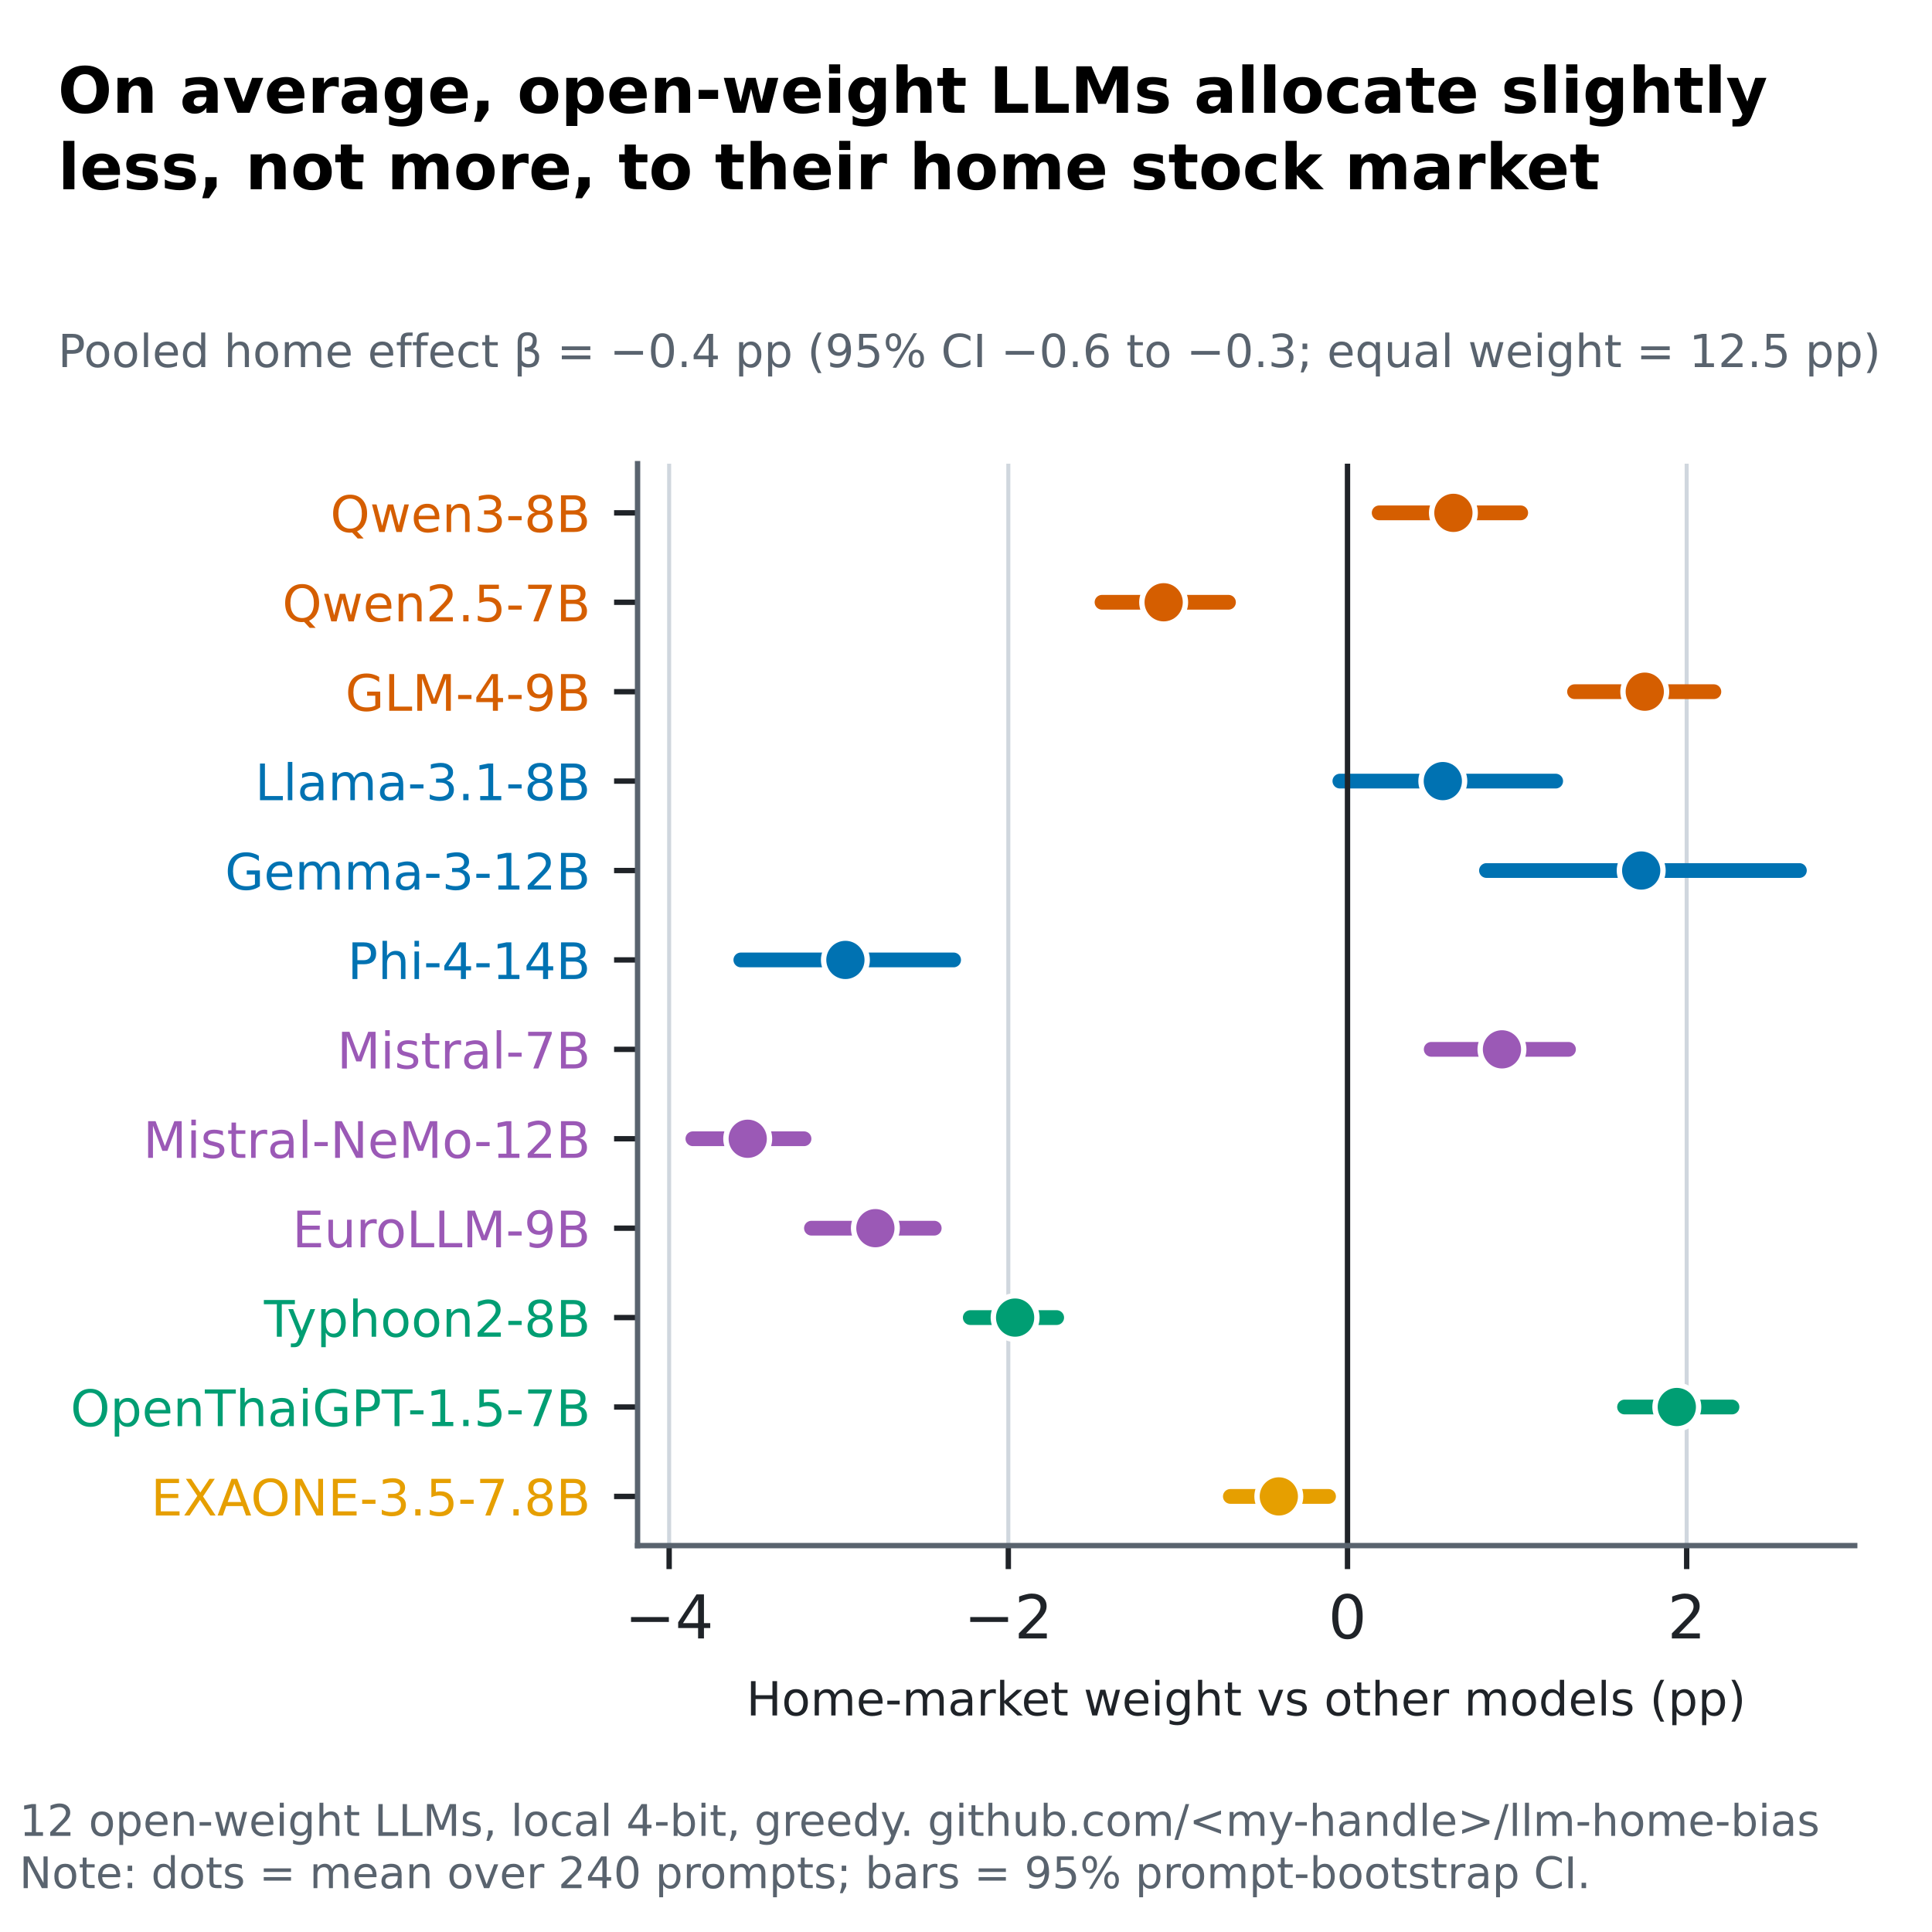
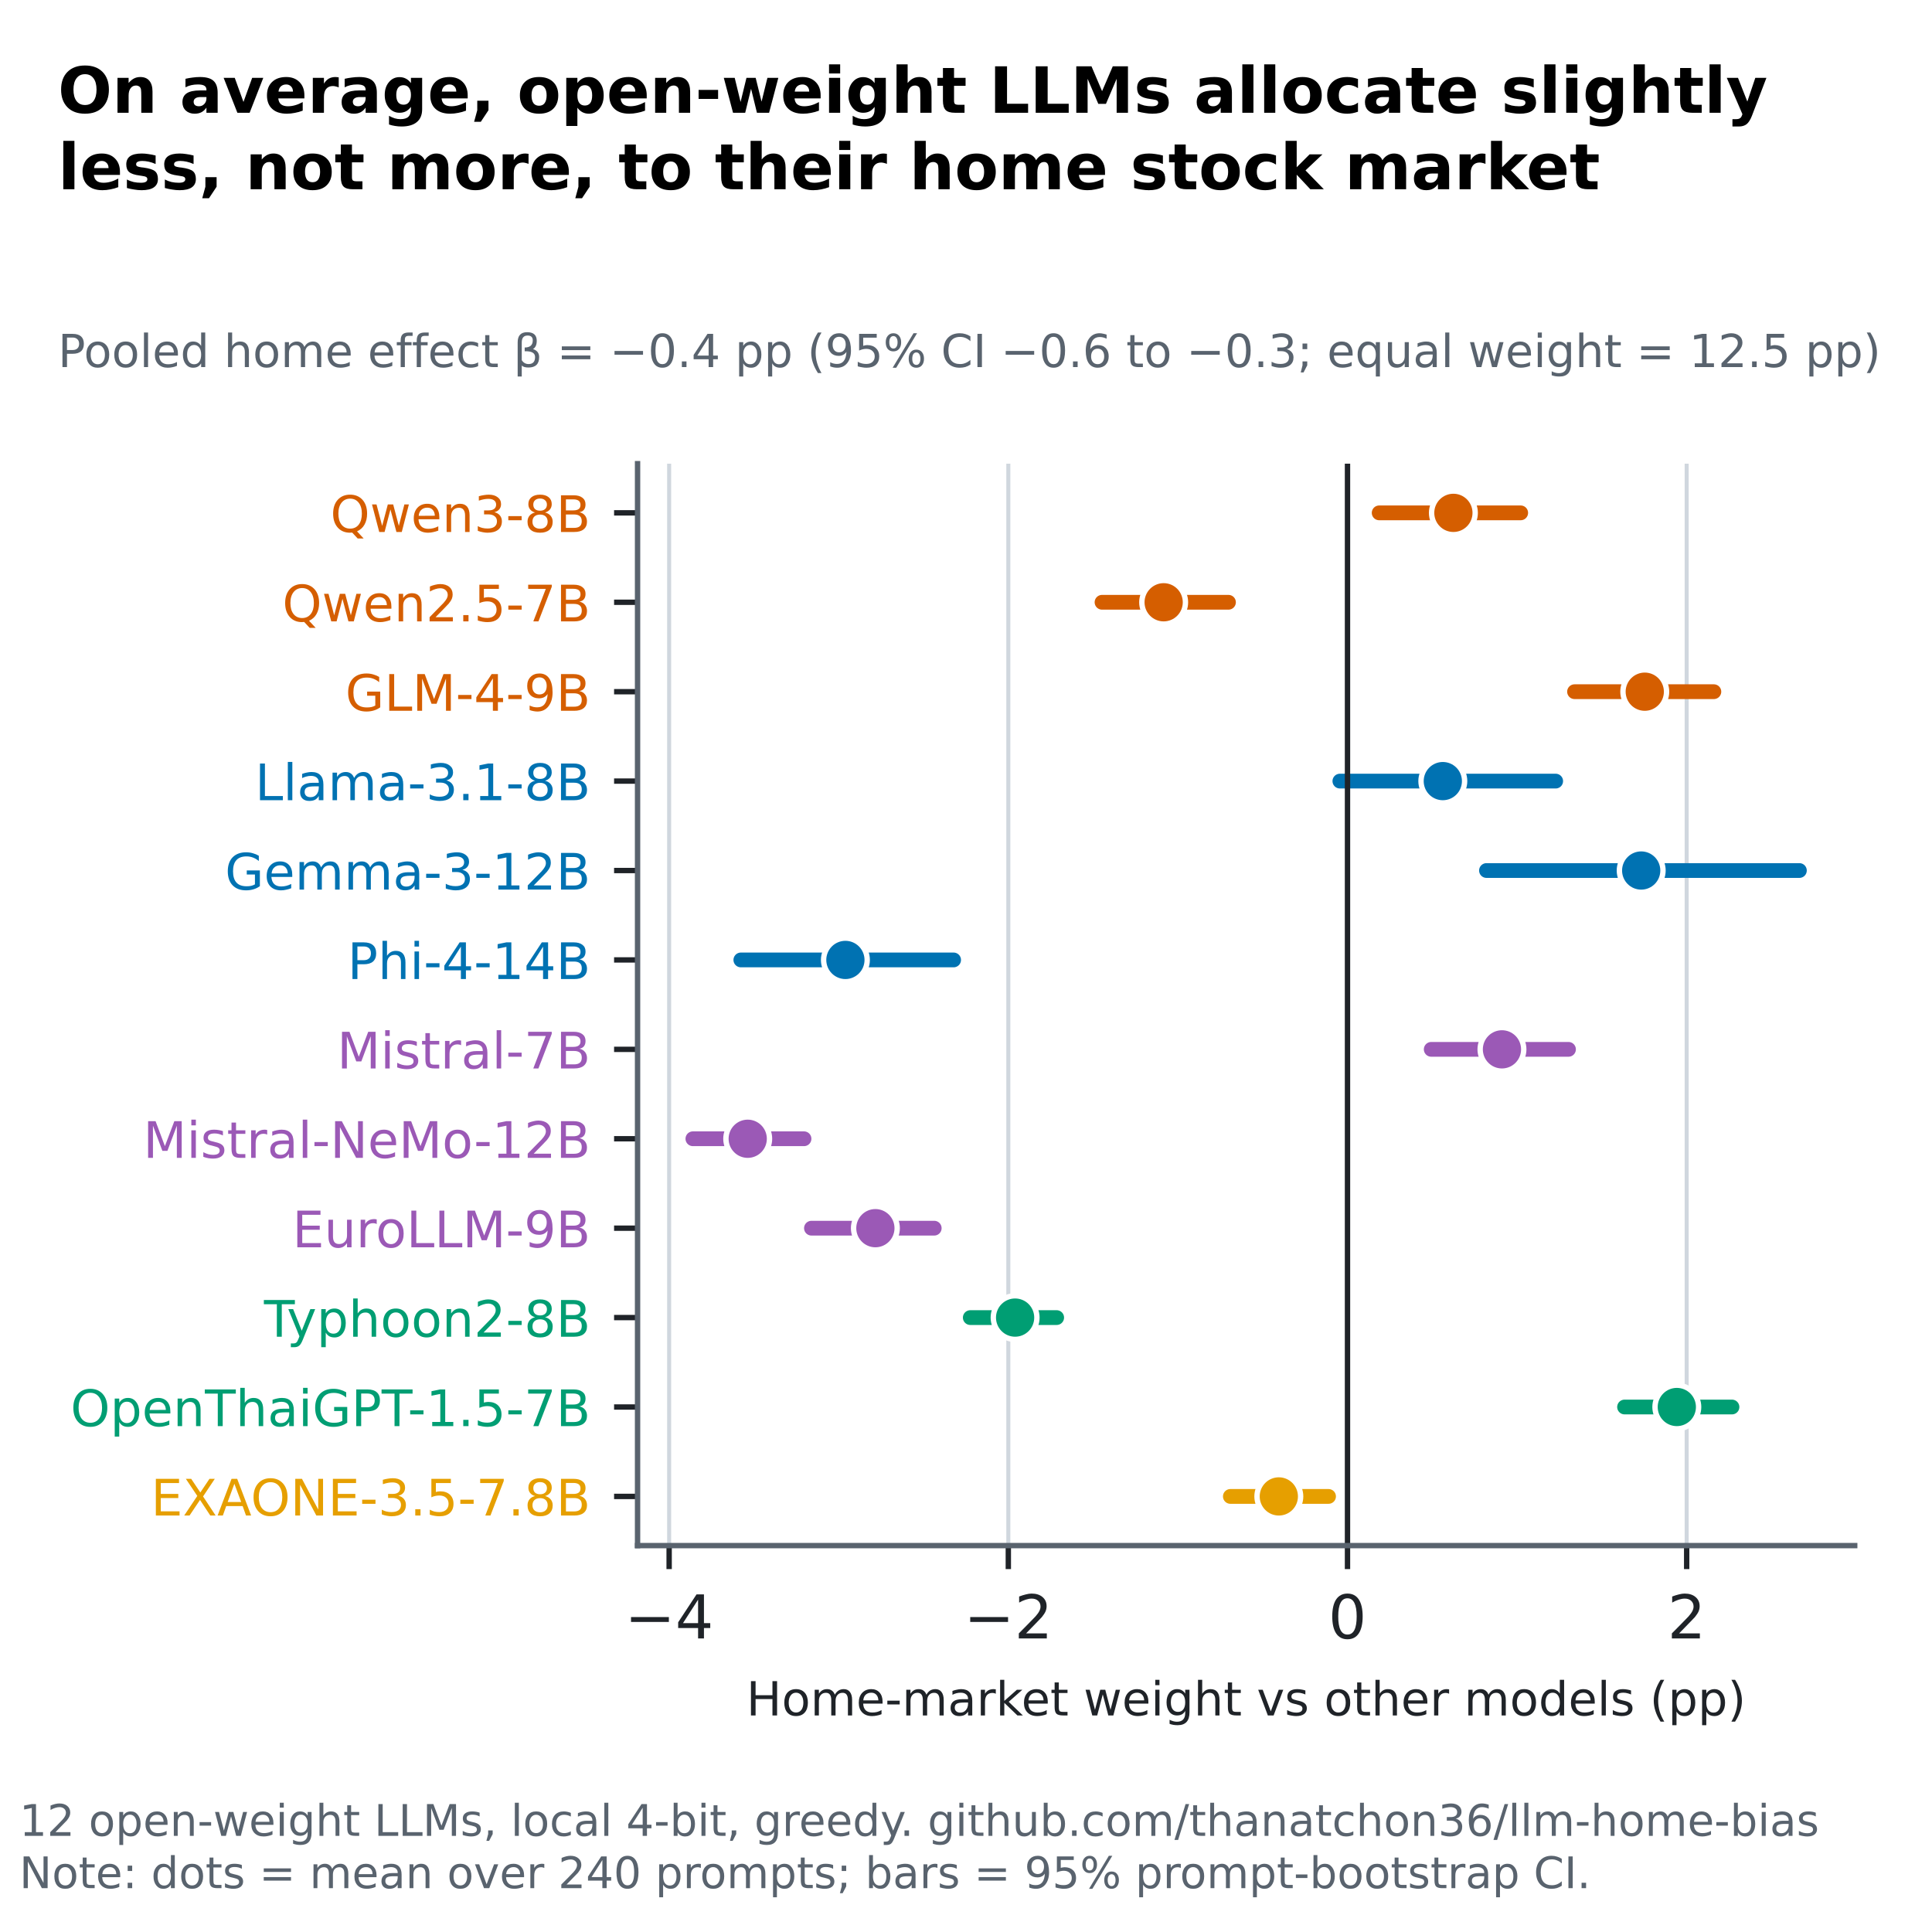
<svg xmlns="http://www.w3.org/2000/svg" xmlns:xlink="http://www.w3.org/1999/xlink" width="288pt" height="288pt" viewBox="0 0 288 288" version="1.1">
  <defs>
    <style type="text/css">*{stroke-linejoin: round; stroke-linecap: butt}</style>
  </defs>
  <g id="figure_1">
    <g id="patch_1">
      <path d="M 0 288  L 288 288  L 288 0  L 0 0  z " style="fill: #ffffff" />
    </g>
    <g id="axes_1">
      <g id="patch_2">
        <path d="M 95.04 230.4  L 276.48 230.4  L 276.48 69.12  L 95.04 69.12  z " style="fill: #ffffff" />
      </g>
      <g id="matplotlib.axis_1">
        <g id="xtick_1">
          <g id="line2d_1">
            <path d="M 99.748 230.4  L 99.748 69.12  " clip-path="url(#pd5560e1903)" style="fill: none; stroke: #d0d7de; stroke-width: 0.6; stroke-linecap: square" />
          </g>
          <g id="line2d_2">
            <defs>
              <path id="m7dbcc54eb4" d="M 0 0  L 0 3.5  " style="stroke: #1f2328; stroke-width: 0.8" />
            </defs>
            <g>
              <use xlink:href="#m7dbcc54eb4" x="99.748" y="230.4" style="fill: #1f2328; stroke: #1f2328; stroke-width: 0.8" />
            </g>
          </g>
          <g id="text_1">
            <text style="font-size: 9px; font-family: 'DejaVu Sans'; text-anchor: middle; fill: #1f2328" x="99.748" y="244.238" transform="rotate(-0 99.74835 244.2379)">−4</text>
          </g>
        </g>
        <g id="xtick_2">
          <g id="line2d_3">
            <path d="M 150.309 230.4  L 150.309 69.12  " clip-path="url(#pd5560e1903)" style="fill: none; stroke: #d0d7de; stroke-width: 0.6; stroke-linecap: square" />
          </g>
          <g id="line2d_4">
            <g>
              <use xlink:href="#m7dbcc54eb4" x="150.309" y="230.4" style="fill: #1f2328; stroke: #1f2328; stroke-width: 0.8" />
            </g>
          </g>
          <g id="text_2">
            <text style="font-size: 9px; font-family: 'DejaVu Sans'; text-anchor: middle; fill: #1f2328" x="150.309" y="244.238" transform="rotate(-0 150.3087 244.2379)">−2</text>
          </g>
        </g>
        <g id="xtick_3">
          <g id="line2d_5">
            <path d="M 200.869 230.4  L 200.869 69.12  " clip-path="url(#pd5560e1903)" style="fill: none; stroke: #d0d7de; stroke-width: 0.6; stroke-linecap: square" />
          </g>
          <g id="line2d_6">
            <g>
              <use xlink:href="#m7dbcc54eb4" x="200.869" y="230.4" style="fill: #1f2328; stroke: #1f2328; stroke-width: 0.8" />
            </g>
          </g>
          <g id="text_3">
            <text style="font-size: 9px; font-family: 'DejaVu Sans'; text-anchor: middle; fill: #1f2328" x="200.869" y="244.238" transform="rotate(-0 200.869 244.2379)">0</text>
          </g>
        </g>
        <g id="xtick_4">
          <g id="line2d_7">
            <path d="M 251.429 230.4  L 251.429 69.12  " clip-path="url(#pd5560e1903)" style="fill: none; stroke: #d0d7de; stroke-width: 0.6; stroke-linecap: square" />
          </g>
          <g id="line2d_8">
            <g>
              <use xlink:href="#m7dbcc54eb4" x="251.429" y="230.4" style="fill: #1f2328; stroke: #1f2328; stroke-width: 0.8" />
            </g>
          </g>
          <g id="text_4">
            <text style="font-size: 9px; font-family: 'DejaVu Sans'; text-anchor: middle; fill: #1f2328" x="251.429" y="244.238" transform="rotate(-0 251.4294 244.2379)">2</text>
          </g>
        </g>
        <g id="text_5">
          <text style="font-size: 7px; font-family: 'DejaVu Sans'; text-anchor: middle; fill: #1f2328" x="185.76" y="255.719" transform="rotate(-0 185.76 255.7189)">Home-market weight vs other models (pp)</text>
        </g>
      </g>
      <g id="matplotlib.axis_2">
        <g id="ytick_1">
          <g id="line2d_9">
            <defs>
              <path id="m60a25543b9" d="M 0 0  L -3.5 0  " style="stroke: #1f2328; stroke-width: 0.8" />
            </defs>
            <g>
              <use xlink:href="#m60a25543b9" x="95.04" y="76.451" style="fill: #1f2328; stroke: #1f2328; stroke-width: 0.8" />
            </g>
          </g>
          <g id="text_6">
            <text style="font-size: 7.5px; font-family: 'DejaVu Sans'; text-anchor: end; fill: #d55e00" x="88.04" y="79.3" transform="rotate(-0 88.04 79.30003)">Qwen3-8B</text>
          </g>
        </g>
        <g id="ytick_2">
          <g id="line2d_10">
            <g>
              <use xlink:href="#m60a25543b9" x="95.04" y="89.78" style="fill: #1f2328; stroke: #1f2328; stroke-width: 0.8" />
            </g>
          </g>
          <g id="text_7">
            <text style="font-size: 7.5px; font-family: 'DejaVu Sans'; text-anchor: end; fill: #d55e00" x="88.04" y="92.629" transform="rotate(-0 88.04 92.62896)">Qwen2.5-7B</text>
          </g>
        </g>
        <g id="ytick_3">
          <g id="line2d_11">
            <g>
              <use xlink:href="#m60a25543b9" x="95.04" y="103.109" style="fill: #1f2328; stroke: #1f2328; stroke-width: 0.8" />
            </g>
          </g>
          <g id="text_8">
            <text style="font-size: 7.5px; font-family: 'DejaVu Sans'; text-anchor: end; fill: #d55e00" x="88.04" y="105.958" transform="rotate(-0 88.04 105.9579)">GLM-4-9B</text>
          </g>
        </g>
        <g id="ytick_4">
          <g id="line2d_12">
            <g>
              <use xlink:href="#m60a25543b9" x="95.04" y="116.438" style="fill: #1f2328; stroke: #1f2328; stroke-width: 0.8" />
            </g>
          </g>
          <g id="text_9">
            <text style="font-size: 7.5px; font-family: 'DejaVu Sans'; text-anchor: end; fill: #0072b2" x="88.04" y="119.287" transform="rotate(-0 88.04 119.2871)">Llama-3.1-8B</text>
          </g>
        </g>
        <g id="ytick_5">
          <g id="line2d_13">
            <g>
              <use xlink:href="#m60a25543b9" x="95.04" y="129.767" style="fill: #1f2328; stroke: #1f2328; stroke-width: 0.8" />
            </g>
          </g>
          <g id="text_10">
            <text style="font-size: 7.5px; font-family: 'DejaVu Sans'; text-anchor: end; fill: #0072b2" x="88.04" y="132.616" transform="rotate(-0 88.04 132.6157)">Gemma-3-12B</text>
          </g>
        </g>
        <g id="ytick_6">
          <g id="line2d_14">
            <g>
              <use xlink:href="#m60a25543b9" x="95.04" y="143.096" style="fill: #1f2328; stroke: #1f2328; stroke-width: 0.8" />
            </g>
          </g>
          <g id="text_11">
            <text style="font-size: 7.5px; font-family: 'DejaVu Sans'; text-anchor: end; fill: #0072b2" x="88.04" y="145.945" transform="rotate(-0 88.04 145.945)">Phi-4-14B</text>
          </g>
        </g>
        <g id="ytick_7">
          <g id="line2d_15">
            <g>
              <use xlink:href="#m60a25543b9" x="95.04" y="156.424" style="fill: #1f2328; stroke: #1f2328; stroke-width: 0.8" />
            </g>
          </g>
          <g id="text_12">
            <text style="font-size: 7.5px; font-family: 'DejaVu Sans'; text-anchor: end; fill: #9b59b6" x="88.04" y="159.274" transform="rotate(-0 88.04 159.2739)">Mistral-7B</text>
          </g>
        </g>
        <g id="ytick_8">
          <g id="line2d_16">
            <g>
              <use xlink:href="#m60a25543b9" x="95.04" y="169.753" style="fill: #1f2328; stroke: #1f2328; stroke-width: 0.8" />
            </g>
          </g>
          <g id="text_13">
            <text style="font-size: 7.5px; font-family: 'DejaVu Sans'; text-anchor: end; fill: #9b59b6" x="88.04" y="172.603" transform="rotate(-0 88.04 172.6028)">Mistral-NeMo-12B</text>
          </g>
        </g>
        <g id="ytick_9">
          <g id="line2d_17">
            <g>
              <use xlink:href="#m60a25543b9" x="95.04" y="183.082" style="fill: #1f2328; stroke: #1f2328; stroke-width: 0.8" />
            </g>
          </g>
          <g id="text_14">
            <text style="font-size: 7.5px; font-family: 'DejaVu Sans'; text-anchor: end; fill: #9b59b6" x="88.04" y="185.931" transform="rotate(-0 88.04 185.9314)">EuroLLM-9B</text>
          </g>
        </g>
        <g id="ytick_10">
          <g id="line2d_18">
            <g>
              <use xlink:href="#m60a25543b9" x="95.04" y="196.411" style="fill: #1f2328; stroke: #1f2328; stroke-width: 0.8" />
            </g>
          </g>
          <g id="text_15">
            <text style="font-size: 7.5px; font-family: 'DejaVu Sans'; text-anchor: end; fill: #009e73" x="88.04" y="199.261" transform="rotate(-0 88.04 199.2607)">Typhoon2-8B</text>
          </g>
        </g>
        <g id="ytick_11">
          <g id="line2d_19">
            <g>
              <use xlink:href="#m60a25543b9" x="95.04" y="209.74" style="fill: #1f2328; stroke: #1f2328; stroke-width: 0.8" />
            </g>
          </g>
          <g id="text_16">
            <text style="font-size: 7.5px; font-family: 'DejaVu Sans'; text-anchor: end; fill: #009e73" x="88.04" y="212.59" transform="rotate(-0 88.04 212.5896)">OpenThaiGPT-1.5-7B</text>
          </g>
        </g>
        <g id="ytick_12">
          <g id="line2d_20">
            <g>
              <use xlink:href="#m60a25543b9" x="95.04" y="223.069" style="fill: #1f2328; stroke: #1f2328; stroke-width: 0.8" />
            </g>
          </g>
          <g id="text_17">
            <text style="font-size: 7.5px; font-family: 'DejaVu Sans'; text-anchor: end; fill: #e69f00" x="88.04" y="225.918" transform="rotate(-0 88.04 225.9182)">EXAONE-3.5-7.8B</text>
          </g>
        </g>
      </g>
      <g id="line2d_21">
        <path d="M 205.59 76.451  L 226.688 76.451  " clip-path="url(#pd5560e1903)" style="fill: none; stroke: #d55e00; stroke-width: 2.2; stroke-linecap: round" />
      </g>
      <g id="line2d_22">
        <path d="M 164.277 89.78  L 183.126 89.78  " clip-path="url(#pd5560e1903)" style="fill: none; stroke: #d55e00; stroke-width: 2.2; stroke-linecap: round" />
      </g>
      <g id="line2d_23">
        <path d="M 234.714 103.109  L 255.484 103.109  " clip-path="url(#pd5560e1903)" style="fill: none; stroke: #d55e00; stroke-width: 2.2; stroke-linecap: round" />
      </g>
      <g id="line2d_24">
        <path d="M 199.732 116.438  L 231.903 116.438  " clip-path="url(#pd5560e1903)" style="fill: none; stroke: #0072b2; stroke-width: 2.2; stroke-linecap: round" />
      </g>
      <g id="line2d_25">
        <path d="M 221.586 129.767  L 268.233 129.767  " clip-path="url(#pd5560e1903)" style="fill: none; stroke: #0072b2; stroke-width: 2.2; stroke-linecap: round" />
      </g>
      <g id="line2d_26">
        <path d="M 110.436 143.096  L 142.154 143.096  " clip-path="url(#pd5560e1903)" style="fill: none; stroke: #0072b2; stroke-width: 2.2; stroke-linecap: round" />
      </g>
      <g id="line2d_27">
        <path d="M 213.35 156.424  L 233.813 156.424  " clip-path="url(#pd5560e1903)" style="fill: none; stroke: #9b59b6; stroke-width: 2.2; stroke-linecap: round" />
      </g>
      <g id="line2d_28">
        <path d="M 103.287 169.753  L 119.853 169.753  " clip-path="url(#pd5560e1903)" style="fill: none; stroke: #9b59b6; stroke-width: 2.2; stroke-linecap: round" />
      </g>
      <g id="line2d_29">
        <path d="M 120.961 183.082  L 139.264 183.082  " clip-path="url(#pd5560e1903)" style="fill: none; stroke: #9b59b6; stroke-width: 2.2; stroke-linecap: round" />
      </g>
      <g id="line2d_30">
        <path d="M 144.637 196.411  L 157.517 196.411  " clip-path="url(#pd5560e1903)" style="fill: none; stroke: #009e73; stroke-width: 2.2; stroke-linecap: round" />
      </g>
      <g id="line2d_31">
        <path d="M 242.17 209.74  L 258.183 209.74  " clip-path="url(#pd5560e1903)" style="fill: none; stroke: #009e73; stroke-width: 2.2; stroke-linecap: round" />
      </g>
      <g id="line2d_32">
        <path d="M 183.407 223.069  L 198.044 223.069  " clip-path="url(#pd5560e1903)" style="fill: none; stroke: #e69f00; stroke-width: 2.2; stroke-linecap: round" />
      </g>
      <g id="line2d_33">
        <path d="M 200.869 230.4  L 200.869 69.12  " clip-path="url(#pd5560e1903)" style="fill: none; stroke: #1f2328; stroke-width: 0.8; stroke-linecap: square" />
      </g>
      <g id="patch_3">
        <path d="M 95.04 230.4  L 95.04 69.12  " style="fill: none; stroke: #59636e; stroke-width: 0.8; stroke-linejoin: miter; stroke-linecap: square" />
      </g>
      <g id="patch_4">
        <path d="M 95.04 230.4  L 276.48 230.4  " style="fill: none; stroke: #59636e; stroke-width: 0.8; stroke-linejoin: miter; stroke-linecap: square" />
      </g>
      <g id="line2d_34">
        <defs>
          <path id="m9073c0821f" d="M 0 3.25  C 0.862 3.25 1.689 2.908 2.298 2.298  C 2.908 1.689 3.25 0.862 3.25 0  C 3.25 -0.862 2.908 -1.689 2.298 -2.298  C 1.689 -2.908 0.862 -3.25 0 -3.25  C -0.862 -3.25 -1.689 -2.908 -2.298 -2.298  C -2.908 -1.689 -3.25 -0.862 -3.25 0  C -3.25 0.862 -2.908 1.689 -2.298 2.298  C -1.689 2.908 -0.862 3.25 0 3.25  z " style="stroke: #ffffff; stroke-width: 0.8" />
        </defs>
        <g clip-path="url(#pd5560e1903)">
          <use xlink:href="#m9073c0821f" x="216.655" y="76.451" style="fill: #d55e00; stroke: #ffffff; stroke-width: 0.8" />
        </g>
      </g>
      <g id="line2d_35">
        <g clip-path="url(#pd5560e1903)">
          <use xlink:href="#m9073c0821f" x="173.464" y="89.78" style="fill: #d55e00; stroke: #ffffff; stroke-width: 0.8" />
        </g>
      </g>
      <g id="line2d_36">
        <g clip-path="url(#pd5560e1903)">
          <use xlink:href="#m9073c0821f" x="245.182" y="103.109" style="fill: #d55e00; stroke: #ffffff; stroke-width: 0.8" />
        </g>
      </g>
      <g id="line2d_37">
        <defs>
          <path id="m6830d165b1" d="M 0 3.25  C 0.862 3.25 1.689 2.908 2.298 2.298  C 2.908 1.689 3.25 0.862 3.25 0  C 3.25 -0.862 2.908 -1.689 2.298 -2.298  C 1.689 -2.908 0.862 -3.25 0 -3.25  C -0.862 -3.25 -1.689 -2.908 -2.298 -2.298  C -2.908 -1.689 -3.25 -0.862 -3.25 0  C -3.25 0.862 -2.908 1.689 -2.298 2.298  C -1.689 2.908 -0.862 3.25 0 3.25  z " style="stroke: #ffffff; stroke-width: 0.8" />
        </defs>
        <g clip-path="url(#pd5560e1903)">
          <use xlink:href="#m6830d165b1" x="215.078" y="116.438" style="fill: #0072b2; stroke: #ffffff; stroke-width: 0.8" />
        </g>
      </g>
      <g id="line2d_38">
        <g clip-path="url(#pd5560e1903)">
          <use xlink:href="#m6830d165b1" x="244.65" y="129.767" style="fill: #0072b2; stroke: #ffffff; stroke-width: 0.8" />
        </g>
      </g>
      <g id="line2d_39">
        <g clip-path="url(#pd5560e1903)">
          <use xlink:href="#m6830d165b1" x="126.023" y="143.096" style="fill: #0072b2; stroke: #ffffff; stroke-width: 0.8" />
        </g>
      </g>
      <g id="line2d_40">
        <defs>
          <path id="mcc1113077b" d="M 0 3.25  C 0.862 3.25 1.689 2.908 2.298 2.298  C 2.908 1.689 3.25 0.862 3.25 0  C 3.25 -0.862 2.908 -1.689 2.298 -2.298  C 1.689 -2.908 0.862 -3.25 0 -3.25  C -0.862 -3.25 -1.689 -2.908 -2.298 -2.298  C -2.908 -1.689 -3.25 -0.862 -3.25 0  C -3.25 0.862 -2.908 1.689 -2.298 2.298  C -1.689 2.908 -0.862 3.25 0 3.25  z " style="stroke: #ffffff; stroke-width: 0.8" />
        </defs>
        <g clip-path="url(#pd5560e1903)">
          <use xlink:href="#mcc1113077b" x="223.894" y="156.424" style="fill: #9b59b6; stroke: #ffffff; stroke-width: 0.8" />
        </g>
      </g>
      <g id="line2d_41">
        <g clip-path="url(#pd5560e1903)">
          <use xlink:href="#mcc1113077b" x="111.461" y="169.753" style="fill: #9b59b6; stroke: #ffffff; stroke-width: 0.8" />
        </g>
      </g>
      <g id="line2d_42">
        <g clip-path="url(#pd5560e1903)">
          <use xlink:href="#mcc1113077b" x="130.492" y="183.082" style="fill: #9b59b6; stroke: #ffffff; stroke-width: 0.8" />
        </g>
      </g>
      <g id="line2d_43">
        <defs>
          <path id="m8b1dd0b221" d="M 0 3.25  C 0.862 3.25 1.689 2.908 2.298 2.298  C 2.908 1.689 3.25 0.862 3.25 0  C 3.25 -0.862 2.908 -1.689 2.298 -2.298  C 1.689 -2.908 0.862 -3.25 0 -3.25  C -0.862 -3.25 -1.689 -2.908 -2.298 -2.298  C -2.908 -1.689 -3.25 -0.862 -3.25 0  C -3.25 0.862 -2.908 1.689 -2.298 2.298  C -1.689 2.908 -0.862 3.25 0 3.25  z " style="stroke: #ffffff; stroke-width: 0.8" />
        </defs>
        <g clip-path="url(#pd5560e1903)">
          <use xlink:href="#m8b1dd0b221" x="151.321" y="196.411" style="fill: #009e73; stroke: #ffffff; stroke-width: 0.8" />
        </g>
      </g>
      <g id="line2d_44">
        <g clip-path="url(#pd5560e1903)">
          <use xlink:href="#m8b1dd0b221" x="249.96" y="209.74" style="fill: #009e73; stroke: #ffffff; stroke-width: 0.8" />
        </g>
      </g>
      <g id="line2d_45">
        <defs>
          <path id="m2294b0e052" d="M 0 3.25  C 0.862 3.25 1.689 2.908 2.298 2.298  C 2.908 1.689 3.25 0.862 3.25 0  C 3.25 -0.862 2.908 -1.689 2.298 -2.298  C 1.689 -2.908 0.862 -3.25 0 -3.25  C -0.862 -3.25 -1.689 -2.908 -2.298 -2.298  C -2.908 -1.689 -3.25 -0.862 -3.25 0  C -3.25 0.862 -2.908 1.689 -2.298 2.298  C -1.689 2.908 -0.862 3.25 0 3.25  z " style="stroke: #ffffff; stroke-width: 0.8" />
        </defs>
        <g clip-path="url(#pd5560e1903)">
          <use xlink:href="#m2294b0e052" x="190.632" y="223.069" style="fill: #e69f00; stroke: #ffffff; stroke-width: 0.8" />
        </g>
      </g>
    </g>
    <g id="text_18">
      <text style="font-weight: 700; font-size: 9.5px; font-family: 'DejaVu Sans'" transform="translate(8.64 16.80944)">On average, open-weight LLMs allocate slightly</text>
      <text style="font-weight: 700; font-size: 9.5px; font-family: 'DejaVu Sans'" transform="translate(8.64 28.21204)">less, not more, to their home stock market</text>
    </g>
    <g id="text_19">
      <text style="font-size: 6.8px; font-family: 'DejaVu Sans'; text-anchor: start; fill: #59636e" x="8.64" y="54.72" transform="rotate(-0 8.64 54.72)">Pooled home effect β = −0.4 pp (95% CI −0.6 to −0.3; equal weight = 12.5 pp)</text>
    </g>
    <g id="text_20">
-       <text style="font-size: 6.5px; font-family: 'DejaVu Sans'; fill: #59636e" transform="translate(2.88 273.6661)">12 open-weight LLMs, local 4-bit, greedy. github.com/&lt;my-handle&gt;/llm-home-bias</text>
+       <text style="font-size: 6.5px; font-family: 'DejaVu Sans'; fill: #59636e" transform="translate(2.88 273.6661)">12 open-weight LLMs, local 4-bit, greedy. github.com/thanatchon36/llm-home-bias</text>
      <text style="font-size: 6.5px; font-family: 'DejaVu Sans'; fill: #59636e" transform="translate(2.88 281.4678)">Note: dots = mean over 240 prompts; bars = 95% prompt-bootstrap CI.</text>
    </g>
  </g>
  <defs>
    <clipPath id="pd5560e1903">
      <rect x="95.04" y="69.12" width="181.44" height="161.28" />
    </clipPath>
  </defs>
</svg>
